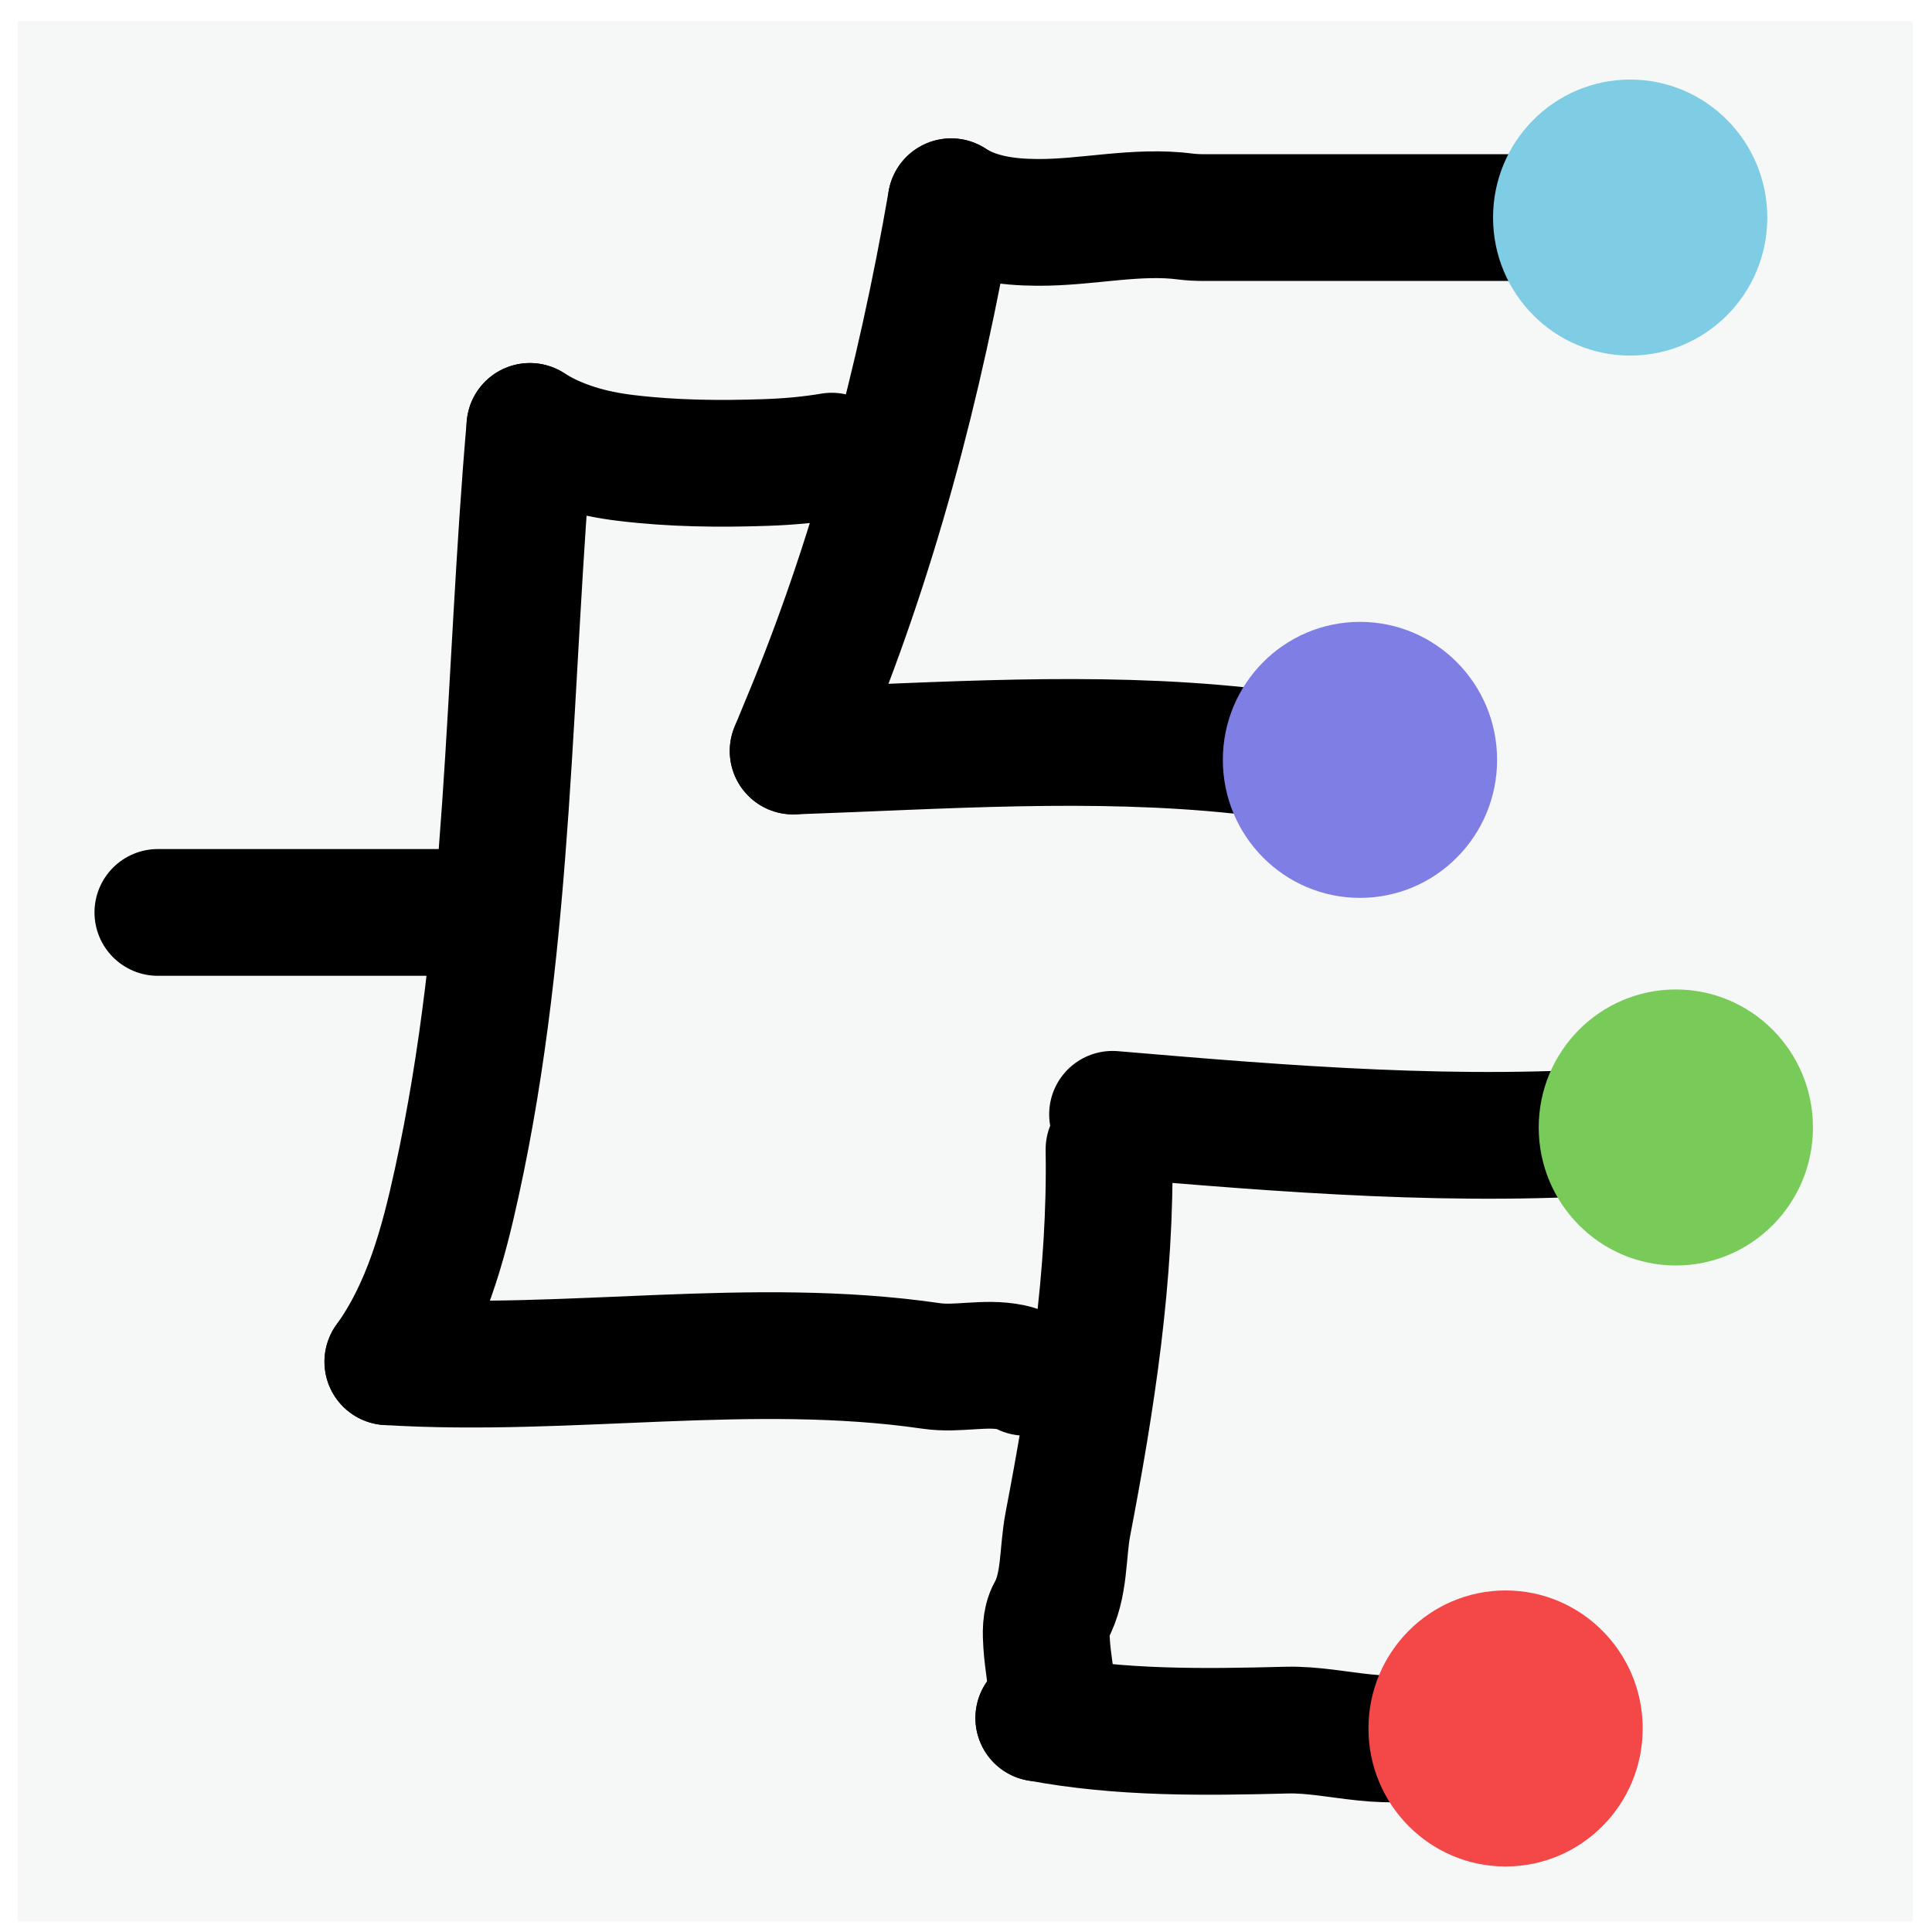
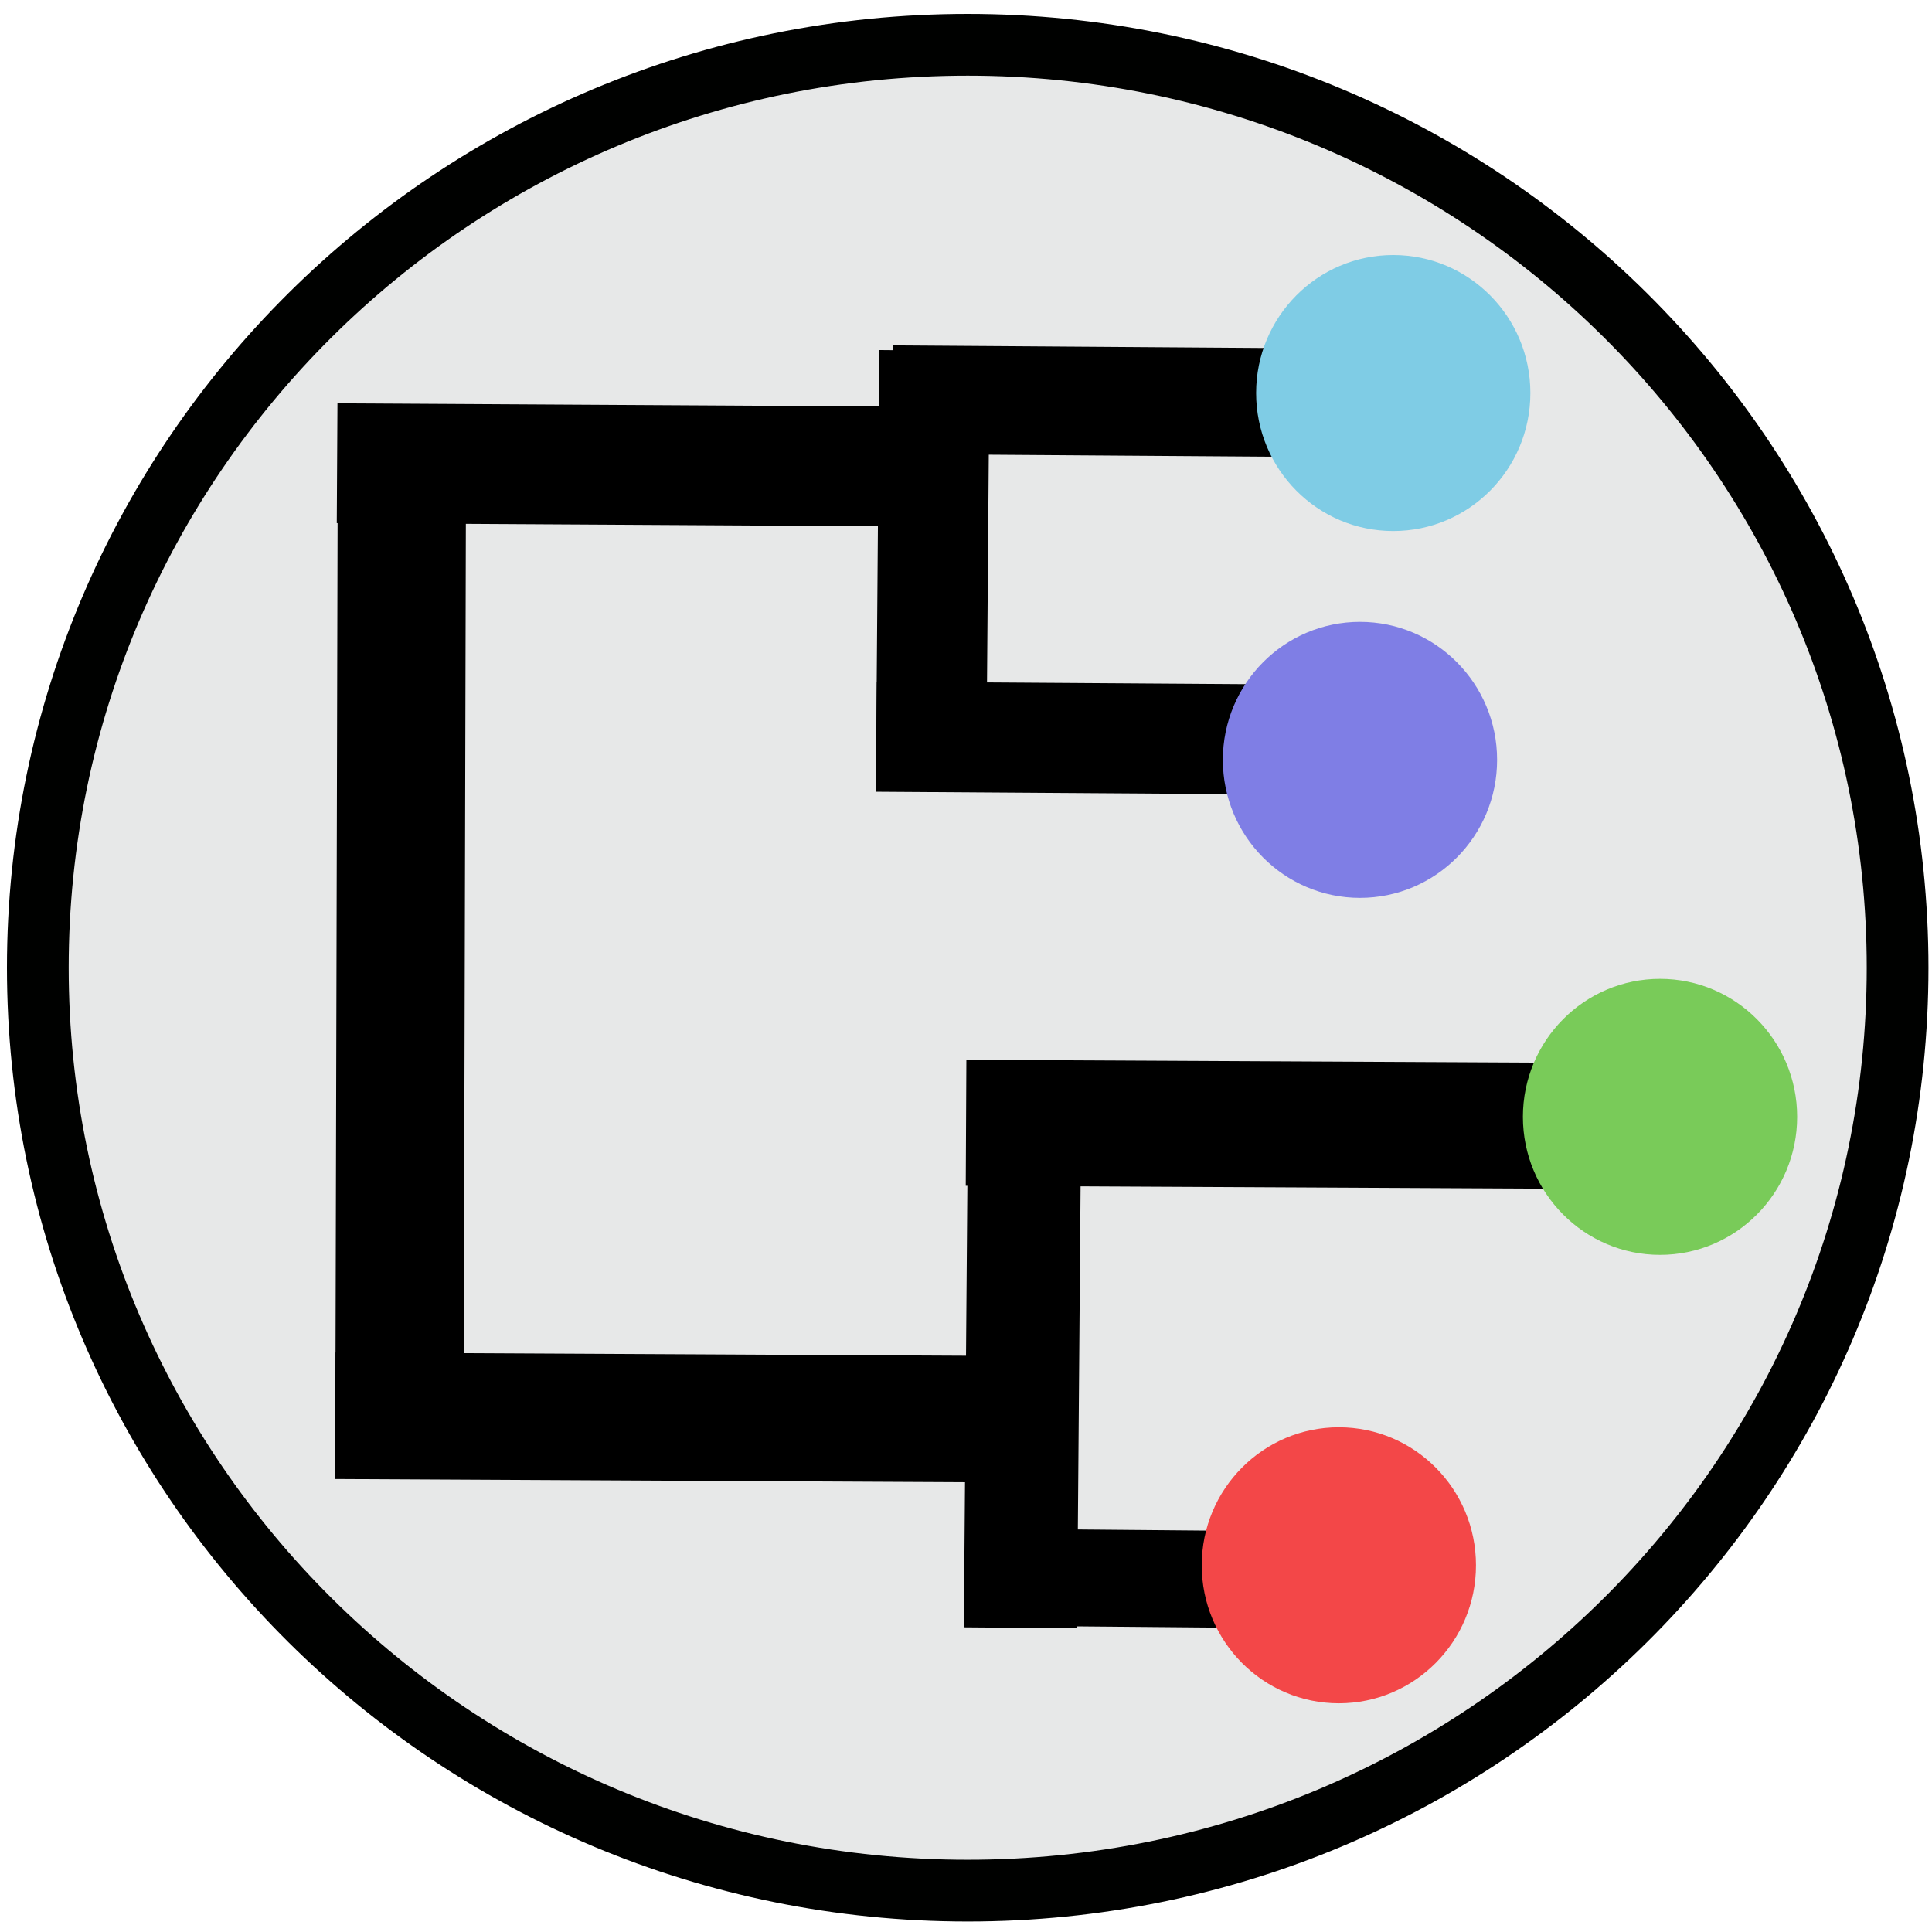
<svg xmlns="http://www.w3.org/2000/svg" version="1.1" id="Capa_1" x="0px" y="0px" viewBox="0 0 15.273 15.273" style="enable-background:new 0 0 15.273 15.273;" xml:space="preserve">
  <defs id="defs1435" />
  <g id="g1402">
</g>
  <g id="g1404">
</g>
  <g id="g1406">
</g>
  <g id="g1408">
</g>
  <g id="g1410">
</g>
  <g id="g1412">
</g>
  <g id="g1414">
</g>
  <g id="g1416">
</g>
  <g id="g1418">
</g>
  <g id="g1420">
</g>
  <g id="g1422">
</g>
  <g id="g1424">
</g>
  <g id="g1426">
</g>
  <g id="g1428">
</g>
  <g id="g1430">
</g>
-   <rect style="fill:#f6f8f8;stroke:#004000;stroke-width:0;stroke-linecap:round;stroke-linejoin:round;stroke-dashoffset:91.843;paint-order:fill markers stroke;fill-opacity:1" id="rect883" width="14.982" height="15.023" x="0.139" y="0.166" />
-   <path style="fill:none;stroke:#000000;stroke-width:1.002;stroke-linecap:round;stroke-linejoin:round;stroke-miterlimit:4;stroke-dasharray:none;stroke-opacity:1" d="m 1.248,7.213 c 0.86,0 1.72,0 2.58,0" id="path1630" />
-   <path style="fill:none;stroke:#000000;stroke-width:1.002;stroke-linecap:round;stroke-linejoin:round;stroke-miterlimit:4;stroke-dasharray:none;stroke-opacity:1" d="M 4.189,3.371 C 4.015,5.365 4.04,7.39 3.611,9.348 3.503,9.843 3.367,10.348 3.066,10.765" id="path1642" />
-   <path style="fill:none;stroke:#000000;stroke-width:1.002;stroke-linecap:round;stroke-linejoin:round;stroke-miterlimit:4;stroke-dasharray:none;stroke-opacity:1" d="m 4.189,3.371 c 0.227,0.145 0.492,0.217 0.757,0.249 0.369,0.045 0.741,0.049 1.112,0.036 0.173,-0.006 0.346,-0.021 0.517,-0.05" id="path1646" />
-   <path style="fill:none;stroke:#000000;stroke-width:1.002;stroke-linecap:round;stroke-linejoin:round;stroke-miterlimit:4;stroke-dasharray:none;stroke-opacity:1" d="M 7.519,1.595 C 7.272,3.018 6.904,4.426 6.344,5.757 6.319,5.817 6.294,5.877 6.27,5.937" id="path1650" />
-   <path style="fill:none;stroke:#000000;stroke-width:1.002;stroke-linecap:round;stroke-linejoin:round;stroke-miterlimit:4;stroke-dasharray:none;stroke-opacity:1" d="m 7.519,1.595 c 0.201,0.13 0.446,0.162 0.681,0.163 0.392,0.003 0.784,-0.097 1.174,-0.046 0.048,0.006 0.096,0.008 0.144,0.008 1.021,0 2.043,0 3.064,0" id="path1654" />
-   <path style="fill:none;stroke:#000000;stroke-width:1.002;stroke-linecap:round;stroke-linejoin:round;stroke-miterlimit:4;stroke-dasharray:none;stroke-opacity:1" d="m 6.27,5.937 c 1.18,-0.041 2.367,-0.128 3.541,-0.003 0.153,0.016 0.303,0.045 0.454,0.073" id="path1658" />
-   <path style="fill:none;stroke:#000000;stroke-width:1.002;stroke-linecap:round;stroke-linejoin:round;stroke-miterlimit:4;stroke-dasharray:none;stroke-opacity:1" d="m 3.066,10.765 c 1.43,0.088 2.877,-0.173 4.295,0.033 0.21,0.031 0.425,-0.033 0.634,0.011 0.037,0.008 0.074,0.02 0.107,0.039" id="path1662" />
-   <path style="fill:none;stroke:#000000;stroke-width:1.002;stroke-linecap:round;stroke-linejoin:round;stroke-miterlimit:4;stroke-dasharray:none;stroke-opacity:1" d="m 8.767,9.086 c 0.017,0.997 -0.138,1.986 -0.325,2.962 -0.044,0.231 -0.022,0.487 -0.136,0.693 -0.043,0.077 -0.037,0.17 -0.032,0.256 0.009,0.151 0.047,0.301 0.036,0.452 -0.004,0.051 -0.02,0.116 -0.078,0.13 -0.007,0.002 -0.013,0.002 -0.02,0.003" id="path1666" />
-   <path style="fill:none;stroke:#000000;stroke-width:1.002;stroke-linecap:round;stroke-linejoin:round;stroke-miterlimit:4;stroke-dasharray:none;stroke-opacity:1" d="m 8.795,8.809 c 1.372,0.117 2.754,0.23 4.127,0.124 0.072,-0.006 0.142,-0.036 0.215,-0.027" id="path1670" />
-   <path style="fill:none;stroke:#000000;stroke-width:1.002;stroke-linecap:round;stroke-linejoin:round;stroke-miterlimit:4;stroke-dasharray:none;stroke-opacity:1" d="m 8.212,13.581 c 0.646,0.122 1.307,0.113 1.962,0.096 0.4,-0.01 0.844,0.17 1.201,-0.013 0.106,-0.054 0.217,-0.097 0.333,-0.125" id="path1674" />
-   <ellipse style="fill:#79cb59;fill-opacity:1;stroke:#004000;stroke-width:0;stroke-linecap:round;stroke-linejoin:round;stroke-miterlimit:4;stroke-dasharray:none;stroke-dashoffset:91.843;paint-order:fill markers stroke" id="path2085" cx="13.248" cy="8.913" rx="1.084" ry="1.091" />
-   <ellipse style="fill:#f34748;fill-opacity:1;stroke:#004000;stroke-width:0;stroke-linecap:round;stroke-linejoin:round;stroke-miterlimit:4;stroke-dasharray:none;stroke-dashoffset:91.843;paint-order:fill markers stroke" id="path2085-5" cx="11.902" cy="13.664" rx="1.084" ry="1.091" />
+   <ellipse style="fill:#e7e8e8;stroke:#000100;stroke-width:0.488;stroke-linecap:round;stroke-linejoin:round;stroke-miterlimit:4;stroke-dasharray:none;stroke-dashoffset:91.843;stroke-opacity:1;paint-order:fill markers stroke;fill-opacity:1" id="path3129" cx="7.65" cy="7.65" rx="7.351" ry="7.296" />
+   <path style="fill:none;stroke:#000000;stroke-width:0.859px;stroke-linecap:butt;stroke-linejoin:miter;stroke-opacity:1" d="M 11.045,3.188 7.058,3.16" id="path1215" />
+   <ellipse style="fill:#7fcce5;fill-opacity:1;stroke:#004000;stroke-width:0;stroke-linecap:round;stroke-linejoin:round;stroke-miterlimit:4;stroke-dasharray:none;stroke-dashoffset:91.843;paint-order:fill markers stroke" id="path2085-6" cx="11.014" cy="3.107" rx="1.084" ry="1.091" />
+   <path style="fill:none;stroke:#000000;stroke-width:0.87px;stroke-linecap:butt;stroke-linejoin:miter;stroke-opacity:1" d="M 11.071,5.852 6.929,5.824" id="path1215-2" />
  <ellipse style="fill:#7f7ee5;fill-opacity:1;stroke:#004000;stroke-width:0;stroke-linecap:round;stroke-linejoin:round;stroke-miterlimit:4;stroke-dasharray:none;stroke-dashoffset:91.843;paint-order:fill markers stroke" id="path2085-8" cx="10.751" cy="6.007" rx="1.084" ry="1.091" />
-   <ellipse style="fill:#7fcce5;fill-opacity:1;stroke:#004000;stroke-width:0;stroke-linecap:round;stroke-linejoin:round;stroke-miterlimit:4;stroke-dasharray:none;stroke-dashoffset:91.843;paint-order:fill markers stroke" id="path2085-6" cx="12.887" cy="1.72" rx="1.084" ry="1.091" />
+   <path style="fill:none;stroke:#000000;stroke-width:0.872px;stroke-linecap:butt;stroke-linejoin:miter;stroke-opacity:1" d="m 7.387,2.771 -0.027,3.469 v 0" id="path1217" />
+   <path style="fill:none;stroke:#000000;stroke-width:1.014;stroke-linecap:butt;stroke-linejoin:miter;stroke-miterlimit:4;stroke-dasharray:none;stroke-opacity:1" d="m 3.178,3.202 -0.021,8.48 v 0" id="path1217-4" />
+   <path style="fill:none;stroke:#000000;stroke-width:0.996px;stroke-linecap:butt;stroke-linejoin:miter;stroke-opacity:1" d="M 13.06,8.903 7.637,8.876" id="path1215-5" />
+   <path style="fill:none;stroke:#000000;stroke-width:0.947;stroke-linecap:butt;stroke-linejoin:round;stroke-opacity:1;stroke-miterlimit:4;stroke-dasharray:none" d="M 7.545,3.69 2.665,3.662" id="path1215-5-2" />
+   <path style="fill:none;stroke:#000000;stroke-width:1px;stroke-linecap:butt;stroke-linejoin:miter;stroke-opacity:1" d="M 8.115,11.22 2.65,11.192" id="path1215-5-8" />
+   <path style="fill:none;stroke:#000000;stroke-width:0.766px;stroke-linecap:butt;stroke-linejoin:miter;stroke-opacity:1" d="M 11.012,12.496 7.834,12.468" id="path1215-2-8" />
+   <path style="fill:none;stroke:#000000;stroke-width:0.895px;stroke-linecap:butt;stroke-linejoin:miter;stroke-opacity:1" d="M 8.095,9.351 8.067,12.868 v 0" id="path1217-6" />
+   <ellipse style="fill:#79cb59;fill-opacity:1;stroke:#004000;stroke-width:0;stroke-linecap:round;stroke-linejoin:round;stroke-miterlimit:4;stroke-dasharray:none;stroke-dashoffset:91.843;paint-order:fill markers stroke" id="path2085" cx="13.123" cy="8.829" rx="1.084" ry="1.091" />
+   <ellipse style="fill:#f34748;fill-opacity:1;stroke:#004000;stroke-width:0;stroke-linecap:round;stroke-linejoin:round;stroke-miterlimit:4;stroke-dasharray:none;stroke-dashoffset:91.843;paint-order:fill markers stroke" id="path2085-5" cx="10.584" cy="12.374" rx="1.084" ry="1.091" />
</svg>
